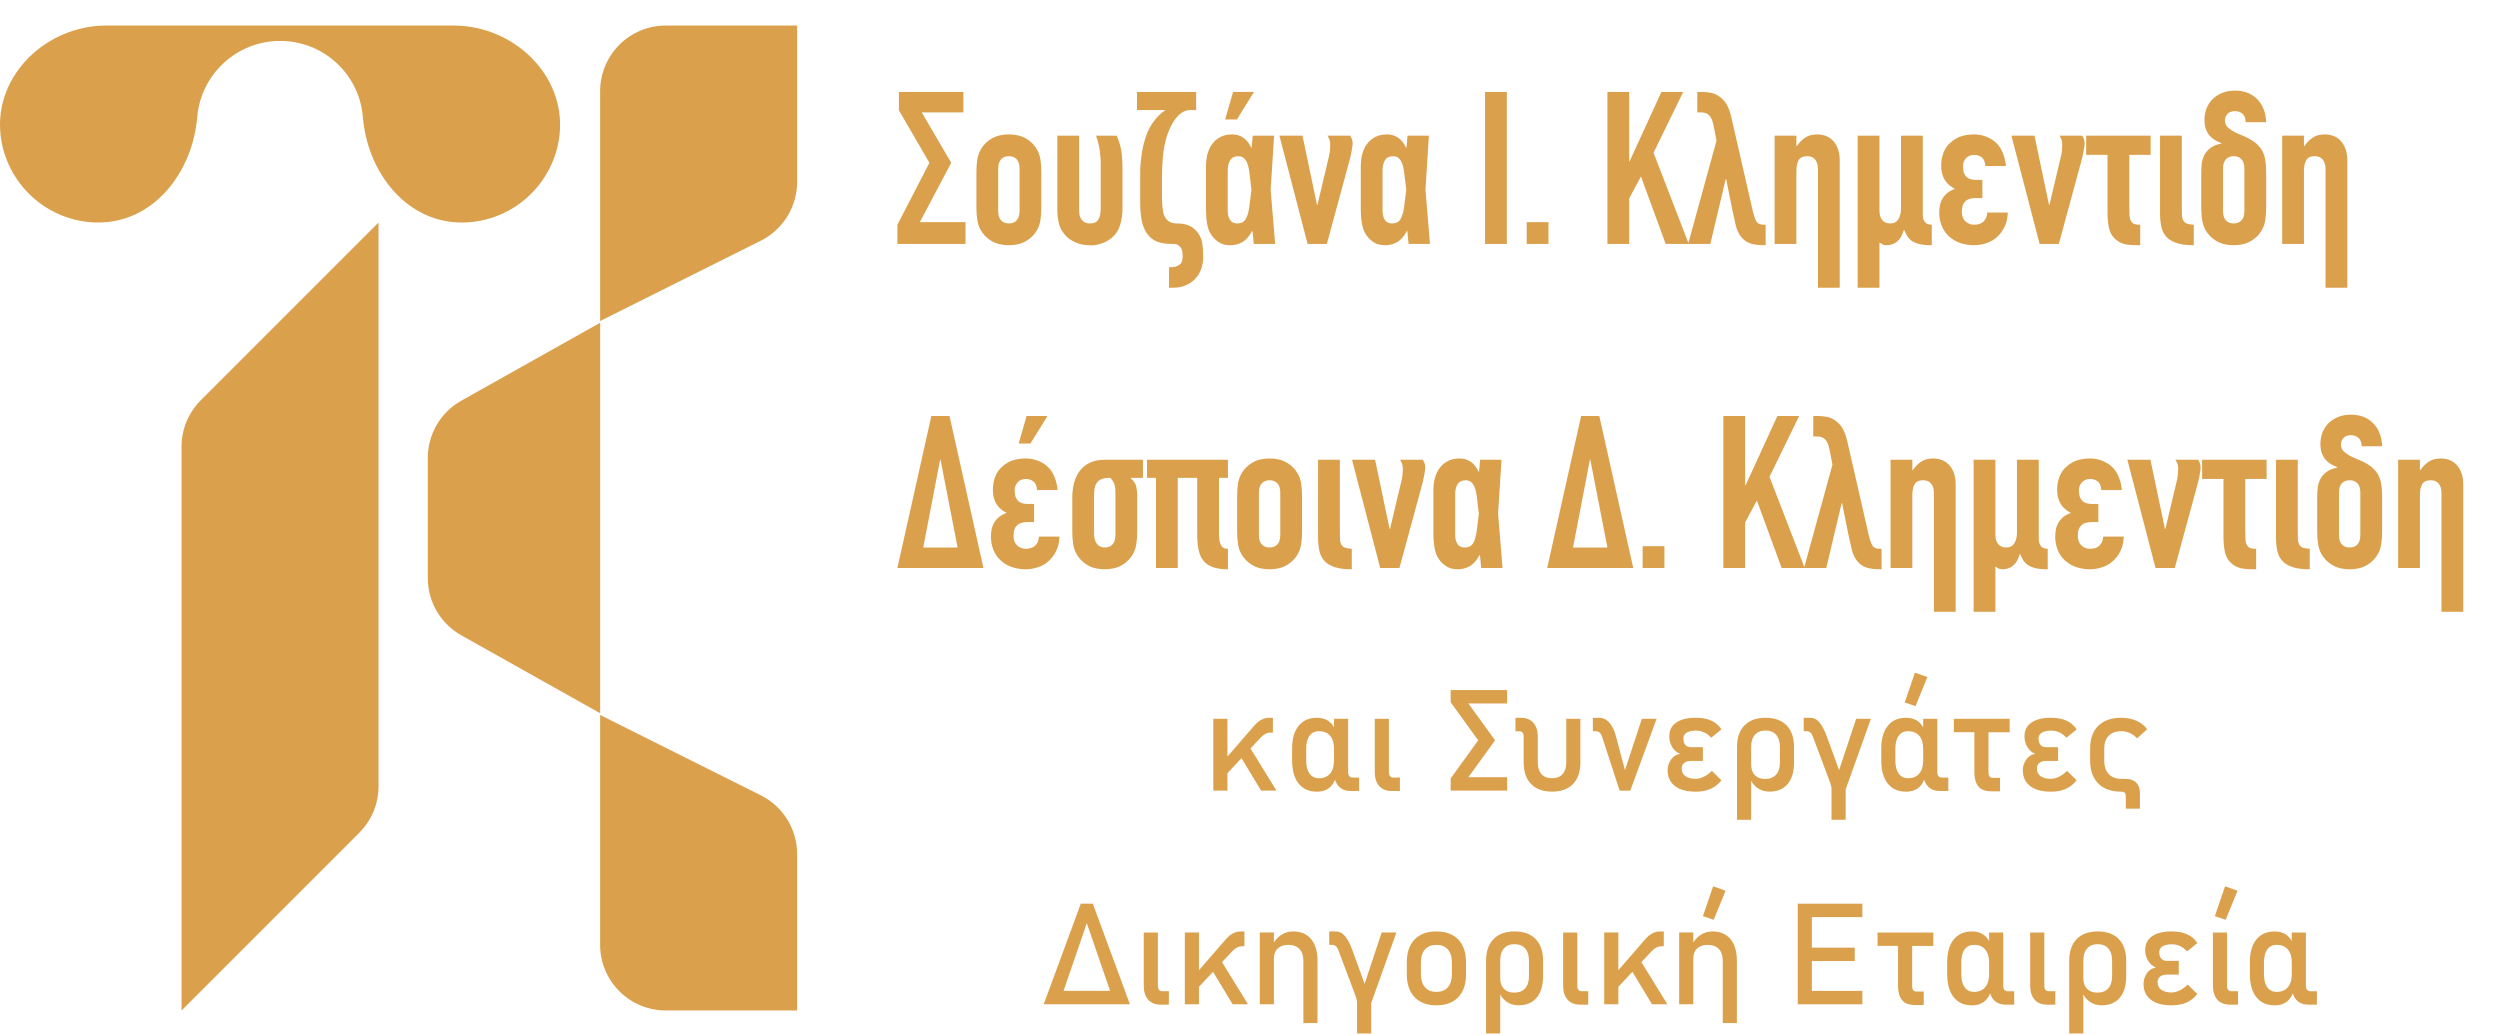
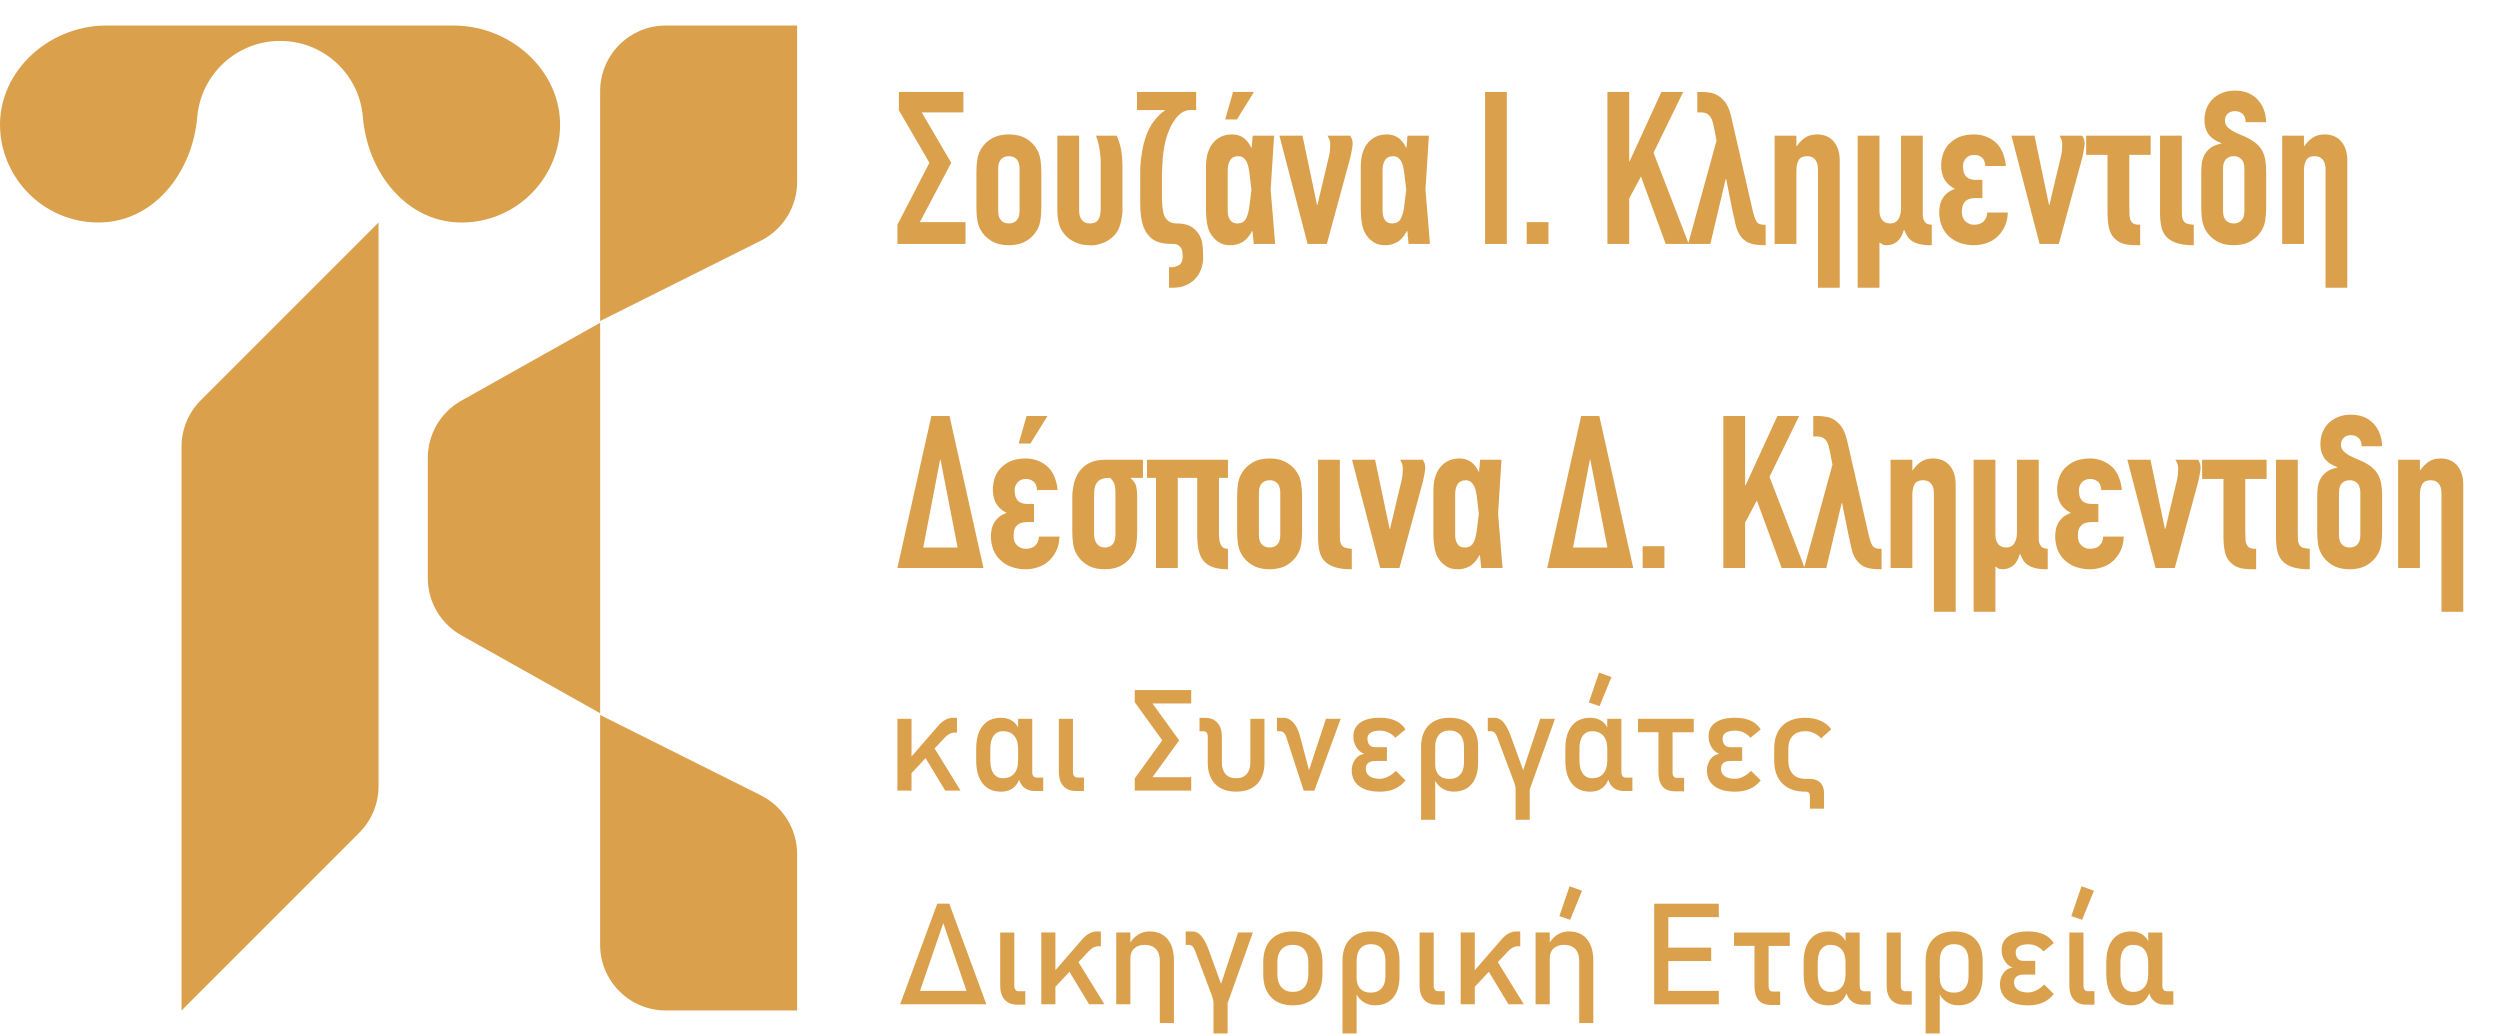
<svg xmlns="http://www.w3.org/2000/svg" viewBox="0 0 1280 529.15" role="img">
  <defs>
    <style>
      .cls-1 {
        fill: #daa04c;
      }
    </style>
  </defs>
  <g>
    <path class="cls-1" d="M92.95,517.35h0V228.71c0-8.92,3.54-17.47,9.85-23.77l91.01-91.01h0v288.65c0,8.92-3.54,17.47-9.85,23.77l-91.01,91.01Z" />
    <path class="cls-1" d="M232.38,13.07H54.39C23.89,13.07-2.88,38.38.25,68.71c2.59,25.09,23.65,44.78,49.31,45.21,28.79.48,49-25.36,51.44-54.06,1.85-21.76,20.16-38.9,42.39-38.9,11.41,0,22.11,4.41,30.11,12.43,7.17,7.15,11.46,16.46,12.28,26.51,2.36,28.71,22.68,54.53,51.48,54.03,25.64-.45,46.68-20.15,49.26-45.22,3.12-30.33-23.65-55.62-54.14-55.62Z" />
    <g>
      <path class="cls-1" d="M236.19,205.15l71.09-39.9v199.93l-71.09-39.9c-10.6-5.95-17.16-17.16-17.16-29.32v-61.49c0-12.16,6.56-23.37,17.16-29.32Z" />
      <path class="cls-1" d="M340.89,13.07c-18.57,0-33.62,15.05-33.62,33.62v117.67l82.27-41.14c11.39-5.69,18.58-17.34,18.58-30.07V13.07h-67.24Z" />
      <path class="cls-1" d="M307.27,366.07v117.67c0,18.57,15.05,33.62,33.62,33.62h67.24v-80.08c0-12.73-7.19-24.38-18.58-30.07l-82.27-41.14Z" />
    </g>
  </g>
  <g>
    <g aria-label="Σουζάνα Ι. Κλημεντιδη">
      <path class="cls-1" d="M459.470,124.900L459.470,115.060L475.870,83.354L460.235,56.459L460.235,47.057L493.253,47.057L493.253,57.552L471.934,57.552L487.021,83.354L470.950,113.748L494.346,113.748L494.346,124.900ZM499.922,88.056Q499.922,84.666 500.360,81.824Q500.797,78.981 502.000,76.795Q503.967,73.187 507.630,71.000Q511.293,68.813 516.540,68.813Q521.788,68.813 525.451,71.000Q529.113,73.187 531.081,76.795Q532.284,78.981 532.721,81.824Q533.159,84.666 533.159,88.056L533.159,106.314Q533.159,109.703 532.721,112.546Q532.284,115.388 531.081,117.575Q529.113,121.183 525.451,123.369Q521.788,125.556 516.540,125.556Q511.293,125.556 507.630,123.369Q503.967,121.183 502.000,117.575Q500.797,115.388 500.360,112.546Q499.922,109.703 499.922,106.314ZM511.074,108.063Q511.074,111.234 512.550,112.819Q514.026,114.404 516.540,114.404Q519.055,114.404 520.531,112.819Q522.007,111.234 522.007,108.063L522.007,86.306Q522.007,83.136 520.531,81.550Q519.055,79.965 516.540,79.965Q514.026,79.965 512.550,81.550Q511.074,83.136 511.074,86.306ZM552.510,69.469L552.510,107.844Q552.510,110.906 553.931,112.655Q555.353,114.404 557.977,114.404Q561.147,114.404 562.350,112.436Q563.553,110.468 563.553,106.751L563.553,85.760Q563.553,84.994 563.553,83.245Q563.553,81.496 563.334,79.255Q563.115,77.013 562.623,74.499Q562.131,71.984 561.147,69.469L571.752,69.469Q572.846,71.875 573.502,74.389Q574.158,76.904 574.376,79.091Q574.595,81.277 574.650,83.026Q574.704,84.776 574.704,85.760L574.704,107.298Q574.704,110.906 573.556,115.006Q572.408,119.105 569.238,121.729Q567.270,123.369 565.247,124.189Q563.225,125.009 561.585,125.337Q559.617,125.775 557.977,125.556Q553.822,125.556 550.816,124.189Q547.809,122.823 546.169,121.183Q542.998,118.012 542.178,114.568Q541.358,111.124 541.358,107.407L541.358,69.469ZM598.538,136.817L599.850,136.817Q601.709,136.817 603.568,135.778Q605.426,134.740 605.535,131.569Q605.535,130.476 605.426,129.273Q605.317,128.071 604.770,127.087Q604.223,126.103 603.240,125.501Q602.256,124.900 600.506,124.900L600.178,124.900Q595.258,124.900 592.197,123.643Q589.136,122.385 586.949,119.105Q585.200,116.372 584.489,112.546Q583.779,108.719 583.779,103.362L583.779,90.242Q583.779,89.586 583.779,87.618Q583.779,85.650 584.052,82.917Q584.325,80.184 584.872,76.904Q585.419,73.624 586.512,70.453Q588.043,65.752 590.721,62.144Q593.400,58.536 596.461,56.568L596.461,56.350L582.139,56.350L582.139,47.057L612.423,47.057L612.423,56.350L609.362,56.350Q607.285,56.350 605.481,57.443Q603.677,58.536 602.146,60.450Q600.616,62.363 599.413,64.823Q598.210,67.283 597.336,70.016Q596.570,72.531 596.078,75.264Q595.586,77.997 595.368,80.676Q595.149,83.354 595.040,85.814Q594.930,88.274 594.930,90.024L594.930,101.285Q594.930,102.269 594.985,103.581Q595.040,104.893 595.204,106.259Q595.368,107.626 595.641,108.883Q595.914,110.140 596.352,110.906Q598.210,114.404 602.365,114.404L602.584,114.404Q606.082,114.404 608.487,115.388Q610.893,116.372 612.533,118.231Q614.938,120.964 615.485,124.135Q616.031,127.305 616.031,131.569Q616.031,135.177 614.883,138.074Q613.735,140.972 611.713,142.994Q609.690,145.017 606.902,146.165Q604.114,147.313 600.944,147.313L598.538,147.313ZM641.942,124.900L641.287,118.340L641.068,118.340Q638.772,122.495 635.984,124.025Q633.196,125.556 629.916,125.556Q626.527,125.556 624.231,124.135Q621.935,122.713 620.404,120.527Q618.655,118.122 618.054,114.568Q617.452,111.015 617.452,107.079L617.452,85.978Q617.452,81.386 618.272,78.653Q619.092,75.920 620.404,74.061Q622.154,71.547 624.778,70.180Q627.402,68.813 630.900,68.813Q633.961,68.813 636.421,70.399Q638.881,71.984 640.631,75.592L640.849,75.592L641.396,69.469L652.329,69.469L650.580,97.130L652.876,124.900ZM628.604,108.063Q628.604,110.687 629.752,112.546Q630.900,114.404 633.524,114.404Q636.476,114.404 637.788,112.218Q639.100,110.031 639.647,105.877L640.740,97.130L639.647,88.056Q638.663,79.965 634.071,79.965Q631.228,79.965 629.916,81.933Q628.604,83.901 628.604,87.290ZM627.292,61.160L631.337,47.057L642.052,47.057L633.305,61.160ZM666.870,69.469L674.304,104.893L674.523,104.893L680.208,80.949Q680.755,78.981 680.919,77.123Q681.083,75.264 681.083,74.280Q681.083,72.859 680.809,71.875Q680.536,70.891 679.661,69.469L691.360,69.469Q691.688,70.016 692.125,71.055Q692.562,72.093 692.562,73.624Q692.562,74.171 692.398,75.209Q692.234,76.248 692.016,77.451Q691.797,78.653 691.524,79.911Q691.251,81.168 690.923,82.261L679.334,124.900L669.494,124.900L655.062,69.469ZM721.207,124.900L720.551,118.340L720.332,118.340Q718.036,122.495 715.249,124.025Q712.461,125.556 709.181,125.556Q705.791,125.556 703.496,124.135Q701.200,122.713 699.669,120.527Q697.920,118.122 697.318,114.568Q696.717,111.015 696.717,107.079L696.717,85.978Q696.717,81.386 697.537,78.653Q698.357,75.920 699.669,74.061Q701.418,71.547 704.042,70.180Q706.666,68.813 710.165,68.813Q713.226,68.813 715.686,70.399Q718.146,71.984 719.895,75.592L720.114,75.592L720.660,69.469L731.593,69.469L729.844,97.130L732.140,124.900ZM707.869,108.063Q707.869,110.687 709.017,112.546Q710.165,114.404 712.789,114.404Q715.741,114.404 717.053,112.218Q718.364,110.031 718.911,105.877L720.004,97.130L718.911,88.056Q717.927,79.965 713.335,79.965Q710.493,79.965 709.181,81.933Q707.869,83.901 707.869,87.290ZM760.347,124.900L760.347,47.057L771.499,47.057L771.499,124.900ZM781.667,124.900L781.667,113.748L792.818,113.748L792.818,124.900ZM822.994,124.900L822.994,47.057L834.145,47.057L834.145,82.589L834.364,82.589L850.654,47.057L861.806,47.057L846.609,78.216L864.649,124.900L852.841,124.900L840.159,90.352L834.145,101.613L834.145,124.900ZM904.008,125.556Q901.384,125.556 899.470,125.337Q897.557,125.119 896.136,124.627Q894.714,124.135 893.676,123.369Q892.637,122.604 891.763,121.620Q889.576,119.105 888.701,115.279Q887.827,111.452 887.061,107.954L883.781,91.664L883.563,91.664L875.691,124.900L864.321,124.900L878.862,71.984L877.659,65.752Q877.331,64.112 876.948,62.636Q876.566,61.160 875.855,60.012Q875.144,58.864 873.942,58.208Q872.739,57.552 870.771,57.552L869.022,57.552L869.022,47.057L870.990,47.057Q873.504,47.057 875.910,47.494Q878.315,47.931 880.392,49.462Q882.797,51.211 884.164,53.671Q885.531,56.131 886.405,59.848L897.448,108.172Q898.213,111.343 899.197,113.202Q900.181,115.060 903.024,115.060L904.008,115.060ZM908.599,124.900L908.599,69.469L919.751,69.469L919.751,74.827L919.970,74.827Q921.719,72.203 924.179,70.508Q926.639,68.813 930.466,68.813Q932.543,68.813 934.620,69.524Q936.697,70.235 938.337,71.875Q939.977,73.515 940.961,76.084Q941.945,78.653 941.945,82.370L941.945,147.313L930.794,147.313L930.794,86.525Q930.794,83.464 929.372,81.714Q927.951,79.965 925.327,79.965Q922.156,79.965 920.954,81.933Q919.751,83.901 919.751,87.618L919.751,124.900ZM984.475,69.469L984.475,104.893Q984.475,107.954 984.475,109.976Q984.475,111.999 985.240,113.202Q986.005,114.404 987.099,114.732Q988.192,115.060 989.067,115.060L989.067,125.556Q985.131,125.556 982.671,124.955Q980.211,124.353 978.735,123.260Q977.259,122.167 976.439,120.745Q975.619,119.324 974.963,117.794L974.744,117.794Q973.542,121.948 971.246,123.752Q968.950,125.556 965.889,125.556Q964.467,125.556 963.593,125.009Q962.718,124.463 962.499,124.244L962.281,124.244L962.281,147.313L951.129,147.313L951.129,69.469L962.281,69.469L962.281,107.844Q962.281,110.906 963.702,112.655Q965.123,114.404 967.747,114.404Q970.699,114.404 972.011,112.163Q973.323,109.922 973.323,106.751L973.323,69.469ZM1016.509,84.994Q1016.290,81.824 1014.650,80.567Q1013.010,79.309 1010.823,79.309Q1008.090,79.309 1006.560,81.058Q1005.029,82.808 1005.029,84.994Q1005.029,85.760 1005.193,87.126Q1005.357,88.493 1006.122,89.696Q1007.653,92.101 1011.698,92.101L1014.978,92.101L1014.978,101.394L1011.479,101.394Q1009.621,101.394 1008.199,101.886Q1006.778,102.378 1005.904,103.471Q1005.029,104.455 1004.756,105.822Q1004.482,107.188 1004.482,108.391Q1004.482,111.671 1006.341,113.366Q1008.199,115.060 1010.714,115.060Q1013.885,115.060 1015.579,113.420Q1017.274,111.780 1017.493,108.828L1027.988,108.828Q1027.879,112.983 1026.348,116.099Q1024.818,119.215 1022.522,121.292Q1020.335,123.369 1017.110,124.463Q1013.885,125.556 1010.605,125.556Q1007.325,125.556 1003.936,124.517Q1000.546,123.479 997.704,120.855Q995.298,118.559 994.096,115.443Q992.893,112.327 992.893,108.828Q992.893,107.079 993.221,105.275Q993.549,103.471 994.478,101.831Q995.408,100.191 996.938,98.879Q998.469,97.567 1000.984,96.693Q998.578,95.490 997.157,93.959Q995.736,92.429 995.025,90.789Q994.314,89.149 994.096,87.564Q993.877,85.978 993.877,84.776Q993.877,81.277 995.080,78.161Q996.282,75.045 998.688,72.968Q1001.530,70.453 1004.592,69.633Q1007.653,68.813 1010.823,68.813Q1013.994,68.813 1017.055,70.016Q1020.116,71.219 1022.303,73.405Q1024.380,75.483 1025.583,78.653Q1026.786,81.824 1027.004,84.994ZM1041.655,69.469L1049.089,104.893L1049.308,104.893L1054.993,80.949Q1055.540,78.981 1055.704,77.123Q1055.868,75.264 1055.868,74.280Q1055.868,72.859 1055.594,71.875Q1055.321,70.891 1054.446,69.469L1066.145,69.469Q1066.473,70.016 1066.910,71.055Q1067.347,72.093 1067.347,73.624Q1067.347,74.171 1067.183,75.209Q1067.019,76.248 1066.801,77.451Q1066.582,78.653 1066.309,79.911Q1066.035,81.168 1065.707,82.261L1054.118,124.900L1044.279,124.900L1029.847,69.469ZM1101.130,79.309L1090.197,79.309L1090.197,104.893Q1090.197,107.954 1090.307,110.031Q1090.416,112.108 1091.072,113.202Q1091.837,114.404 1092.876,114.732Q1093.915,115.060 1095.336,115.060L1095.773,115.060L1095.773,125.556L1094.680,125.556Q1091.837,125.556 1089.924,125.337Q1088.011,125.119 1086.644,124.627Q1085.277,124.135 1084.293,123.424Q1083.309,122.713 1082.325,121.729Q1080.358,119.652 1079.702,116.263Q1079.046,112.874 1079.046,108.719L1079.046,79.309L1068.113,79.309L1068.113,69.469L1101.130,69.469ZM1117.093,104.893Q1117.093,107.954 1117.147,109.922Q1117.202,111.890 1117.967,113.092Q1118.733,114.295 1120.154,114.623Q1121.575,114.951 1123.215,115.060L1123.215,125.556Q1117.858,125.556 1114.523,124.463Q1111.189,123.369 1109.275,121.347Q1107.362,119.324 1106.652,116.263Q1105.941,113.202 1105.941,109.047L1105.941,69.469L1117.093,69.469ZM1149.782,62.582Q1149.782,59.739 1148.197,58.318Q1146.612,56.896 1144.425,56.896Q1141.801,56.896 1140.489,58.318Q1139.177,59.739 1139.177,61.707Q1139.177,62.472 1139.396,63.292Q1139.615,64.112 1140.489,65.042Q1141.364,65.971 1143.113,67.064Q1144.863,68.158 1148.033,69.360Q1151.750,70.891 1154.156,72.640Q1156.561,74.389 1157.927,76.631Q1159.294,78.872 1159.786,81.660Q1160.278,84.448 1160.278,88.056L1160.278,106.314Q1160.278,109.703 1159.841,112.546Q1159.403,115.388 1158.201,117.575Q1156.233,121.183 1152.570,123.369Q1148.908,125.556 1143.660,125.556Q1138.412,125.556 1134.749,123.369Q1131.087,121.183 1129.119,117.575Q1127.916,115.388 1127.479,112.546Q1127.042,109.703 1127.042,106.314L1127.042,88.056Q1127.042,85.978 1127.315,83.737Q1127.588,81.496 1128.627,79.419Q1129.666,77.341 1131.743,75.756Q1133.820,74.171 1137.319,73.515L1137.319,73.296Q1134.804,72.312 1133.109,71.055Q1131.415,69.797 1130.431,68.212Q1129.447,66.627 1129.064,64.932Q1128.682,63.238 1128.682,61.488Q1128.682,58.099 1129.830,55.311Q1130.978,52.523 1133.055,50.555Q1135.132,48.587 1137.975,47.494Q1140.817,46.401 1144.316,46.401Q1151.532,46.401 1155.796,50.883Q1160.059,55.366 1160.278,62.582ZM1138.193,108.063Q1138.193,111.234 1139.669,112.819Q1141.145,114.404 1143.660,114.404Q1146.174,114.404 1147.650,112.819Q1149.126,111.234 1149.126,108.063L1149.126,86.306Q1149.126,83.136 1147.650,81.550Q1146.174,79.965 1143.660,79.965Q1141.145,79.965 1139.669,81.550Q1138.193,83.136 1138.193,86.306ZM1168.478,124.900L1168.478,69.469L1179.630,69.469L1179.630,74.827L1179.848,74.827Q1181.598,72.203 1184.057,70.508Q1186.517,68.813 1190.344,68.813Q1192.421,68.813 1194.499,69.524Q1196.576,70.235 1198.216,71.875Q1199.856,73.515 1200.840,76.084Q1201.824,78.653 1201.824,82.370L1201.824,147.313L1190.672,147.313L1190.672,86.525Q1190.672,83.464 1189.251,81.714Q1187.829,79.965 1185.205,79.965Q1182.035,79.965 1180.832,81.933Q1179.630,83.901 1179.630,87.618L1179.630,124.900Z" />
    </g>
    <g aria-label="Δέσποινα Δ. Κλημεντιδη">
      <path class="cls-1" d="M490.301,280.324L481.555,235.389L481.336,235.389L472.699,280.324ZM503.530,290.820L459.470,290.820L476.854,212.977L486.147,212.977ZM530.972,250.914Q530.753,247.744 529.113,246.487Q527.474,245.229 525.287,245.229Q522.554,245.229 521.023,246.978Q519.492,248.728 519.492,250.914Q519.492,251.680 519.656,253.046Q519.820,254.413 520.586,255.616Q522.116,258.021 526.162,258.021L529.441,258.021L529.441,267.314L525.943,267.314Q524.084,267.314 522.663,267.806Q521.242,268.298 520.367,269.391Q519.492,270.375 519.219,271.742Q518.946,273.108 518.946,274.311Q518.946,277.591 520.804,279.286Q522.663,280.980 525.178,280.980Q528.348,280.980 530.043,279.340Q531.737,277.700 531.956,274.748L542.452,274.748Q542.342,278.903 540.812,282.019Q539.281,285.135 536.985,287.212Q534.799,289.289 531.573,290.383Q528.348,291.476 525.068,291.476Q521.788,291.476 518.399,290.437Q515.010,289.399 512.167,286.775Q509.762,284.479 508.559,281.363Q507.357,278.247 507.357,274.748Q507.357,272.999 507.685,271.195Q508.013,269.391 508.942,267.751Q509.871,266.111 511.402,264.799Q512.933,263.487 515.447,262.613Q513.042,261.410 511.621,259.879Q510.199,258.349 509.489,256.709Q508.778,255.069 508.559,253.484Q508.341,251.898 508.341,250.696Q508.341,247.197 509.543,244.081Q510.746,240.965 513.151,238.888Q515.994,236.373 519.055,235.553Q522.116,234.733 525.287,234.733Q528.458,234.733 531.519,235.936Q534.580,237.139 536.767,239.325Q538.844,241.403 540.047,244.573Q541.249,247.744 541.468,250.914ZM521.570,227.080L525.615,212.977L536.329,212.977L527.583,227.080ZM549.012,254.741Q549.012,250.914 549.886,247.416Q550.761,243.917 552.729,241.239Q554.697,238.560 557.867,236.975Q561.038,235.389 565.630,235.389L585.200,235.389L585.200,244.683L578.968,244.683L578.968,244.901Q581.264,246.869 581.756,249.110Q582.248,251.352 582.248,253.976L582.248,272.234Q582.248,275.623 581.811,278.466Q581.373,281.308 580.171,283.495Q578.203,287.103 574.540,289.289Q570.878,291.476 565.630,291.476Q560.382,291.476 556.719,289.289Q553.057,287.103 551.089,283.495Q549.886,281.308 549.449,278.466Q549.012,275.623 549.012,272.234ZM560.163,273.436Q560.163,276.607 561.639,278.466Q563.115,280.324 565.630,280.324Q568.144,280.324 569.620,278.739Q571.096,277.154 571.096,273.983L571.096,252.445Q571.096,248.837 570.386,247.361Q569.675,245.885 568.472,244.683L568.035,244.683Q565.193,244.683 563.662,245.448Q562.131,246.213 561.311,247.580Q560.491,248.946 560.327,250.750Q560.163,252.554 560.163,254.522ZM628.714,244.683L624.122,244.683L624.122,270.813Q624.122,272.343 624.122,274.092Q624.122,275.842 624.504,277.372Q624.887,278.903 625.762,279.942Q626.636,280.980 628.495,280.980L628.714,280.980L628.714,291.476Q624.231,291.476 621.170,290.437Q618.108,289.399 616.305,287.267Q614.501,285.135 613.735,281.800Q612.970,278.466 612.970,273.874L612.970,244.683L603.021,244.683L603.021,290.820L591.869,290.820L591.869,244.683L587.277,244.683L587.277,235.389L628.714,235.389ZM633.415,253.976Q633.415,250.586 633.852,247.744Q634.289,244.901 635.492,242.715Q637.460,239.107 641.123,236.920Q644.785,234.733 650.033,234.733Q655.281,234.733 658.943,236.920Q662.606,239.107 664.574,242.715Q665.777,244.901 666.214,247.744Q666.651,250.586 666.651,253.976L666.651,272.234Q666.651,275.623 666.214,278.466Q665.777,281.308 664.574,283.495Q662.606,287.103 658.943,289.289Q655.281,291.476 650.033,291.476Q644.785,291.476 641.123,289.289Q637.460,287.103 635.492,283.495Q634.289,281.308 633.852,278.466Q633.415,275.623 633.415,272.234ZM644.566,273.983Q644.566,277.154 646.042,278.739Q647.518,280.324 650.033,280.324Q652.548,280.324 654.024,278.739Q655.499,277.154 655.499,273.983L655.499,252.226Q655.499,249.056 654.024,247.470Q652.548,245.885 650.033,245.885Q647.518,245.885 646.042,247.470Q644.566,249.056 644.566,252.226ZM686.003,270.813Q686.003,273.874 686.057,275.842Q686.112,277.810 686.877,279.012Q687.643,280.215 689.064,280.543Q690.485,280.871 692.125,280.980L692.125,291.476Q686.768,291.476 683.433,290.383Q680.099,289.289 678.186,287.267Q676.272,285.244 675.562,282.183Q674.851,279.122 674.851,274.967L674.851,235.389L686.003,235.389ZM704.042,235.389L711.477,270.813L711.695,270.813L717.380,246.869Q717.927,244.901 718.091,243.043Q718.255,241.184 718.255,240.200Q718.255,238.779 717.982,237.795Q717.708,236.811 716.834,235.389L728.532,235.389Q728.860,235.936 729.298,236.975Q729.735,238.013 729.735,239.544Q729.735,240.091 729.571,241.129Q729.407,242.168 729.188,243.371Q728.970,244.573 728.696,245.831Q728.423,247.088 728.095,248.181L716.506,290.820L706.666,290.820L692.234,235.389ZM758.379,290.820L757.723,284.260L757.505,284.260Q755.209,288.415 752.421,289.945Q749.633,291.476 746.353,291.476Q742.964,291.476 740.668,290.055Q738.372,288.633 736.841,286.447Q735.092,284.042 734.491,280.488Q733.889,276.935 733.889,272.999L733.889,251.898Q733.889,247.306 734.709,244.573Q735.529,241.840 736.841,239.981Q738.591,237.467 741.215,236.100Q743.838,234.733 747.337,234.733Q750.398,234.733 752.858,236.319Q755.318,237.904 757.067,241.512L757.286,241.512L757.833,235.389L768.766,235.389L767.017,263.050L769.312,290.820ZM745.041,273.983Q745.041,276.607 746.189,278.466Q747.337,280.324 749.961,280.324Q752.913,280.324 754.225,278.138Q755.537,275.951 756.083,271.797L757.177,263.050L756.083,253.976Q755.099,245.885 750.508,245.885Q747.665,245.885 746.353,247.853Q745.041,249.821 745.041,253.210ZM822.994,280.324L814.247,235.389L814.029,235.389L805.391,280.324ZM836.223,290.820L792.163,290.820L809.546,212.977L818.839,212.977ZM841.033,290.820L841.033,279.668L852.185,279.668L852.185,290.820ZM882.360,290.820L882.360,212.977L893.512,212.977L893.512,248.509L893.730,248.509L910.021,212.977L921.172,212.977L905.976,244.136L924.015,290.820L912.207,290.820L899.525,256.272L893.512,267.533L893.512,290.820ZM963.374,291.476Q960.750,291.476 958.837,291.257Q956.923,291.039 955.502,290.547Q954.081,290.055 953.042,289.289Q952.004,288.524 951.129,287.540Q948.942,285.025 948.068,281.199Q947.193,277.372 946.428,273.874L943.148,257.584L942.929,257.584L935.057,290.820L923.687,290.820L938.228,237.904L937.025,231.672Q936.697,230.032 936.315,228.556Q935.932,227.080 935.221,225.932Q934.511,224.784 933.308,224.128Q932.105,223.472 930.138,223.472L928.388,223.472L928.388,212.977L930.356,212.977Q932.871,212.977 935.276,213.414Q937.681,213.851 939.759,215.382Q942.164,217.131 943.531,219.591Q944.897,222.051 945.772,225.768L956.814,274.092Q957.579,277.263 958.563,279.122Q959.547,280.980 962.390,280.980L963.374,280.980ZM967.966,290.820L967.966,235.389L979.118,235.389L979.118,240.747L979.336,240.747Q981.086,238.123 983.545,236.428Q986.005,234.733 989.832,234.733Q991.909,234.733 993.987,235.444Q996.064,236.155 997.704,237.795Q999.344,239.435 1000.328,242.004Q1001.312,244.573 1001.312,248.290L1001.312,313.233L990.160,313.233L990.160,252.445Q990.160,249.384 988.739,247.634Q987.317,245.885 984.693,245.885Q981.523,245.885 980.320,247.853Q979.118,249.821 979.118,253.538L979.118,290.820ZM1043.841,235.389L1043.841,270.813Q1043.841,273.874 1043.841,275.896Q1043.841,277.919 1044.606,279.122Q1045.372,280.324 1046.465,280.652Q1047.558,280.980 1048.433,280.980L1048.433,291.476Q1044.497,291.476 1042.037,290.875Q1039.577,290.273 1038.101,289.180Q1036.625,288.087 1035.805,286.665Q1034.985,285.244 1034.329,283.714L1034.111,283.714Q1032.908,287.868 1030.612,289.672Q1028.316,291.476 1025.255,291.476Q1023.834,291.476 1022.959,290.929Q1022.084,290.383 1021.866,290.164L1021.647,290.164L1021.647,313.233L1010.495,313.233L1010.495,235.389L1021.647,235.389L1021.647,273.764Q1021.647,276.826 1023.068,278.575Q1024.490,280.324 1027.114,280.324Q1030.066,280.324 1031.378,278.083Q1032.689,275.842 1032.689,272.671L1032.689,235.389ZM1075.875,250.914Q1075.656,247.744 1074.016,246.487Q1072.376,245.229 1070.190,245.229Q1067.457,245.229 1065.926,246.978Q1064.395,248.728 1064.395,250.914Q1064.395,251.680 1064.559,253.046Q1064.723,254.413 1065.489,255.616Q1067.019,258.021 1071.064,258.021L1074.344,258.021L1074.344,267.314L1070.846,267.314Q1068.987,267.314 1067.566,267.806Q1066.145,268.298 1065.270,269.391Q1064.395,270.375 1064.122,271.742Q1063.849,273.108 1063.849,274.311Q1063.849,277.591 1065.707,279.286Q1067.566,280.980 1070.080,280.980Q1073.251,280.980 1074.946,279.340Q1076.640,277.700 1076.859,274.748L1087.355,274.748Q1087.245,278.903 1085.715,282.019Q1084.184,285.135 1081.888,287.212Q1079.702,289.289 1076.476,290.383Q1073.251,291.476 1069.971,291.476Q1066.691,291.476 1063.302,290.437Q1059.913,289.399 1057.070,286.775Q1054.665,284.479 1053.462,281.363Q1052.260,278.247 1052.260,274.748Q1052.260,272.999 1052.588,271.195Q1052.916,269.391 1053.845,267.751Q1054.774,266.111 1056.305,264.799Q1057.835,263.487 1060.350,262.613Q1057.945,261.410 1056.524,259.879Q1055.102,258.349 1054.392,256.709Q1053.681,255.069 1053.462,253.484Q1053.244,251.898 1053.244,250.696Q1053.244,247.197 1054.446,244.081Q1055.649,240.965 1058.054,238.888Q1060.897,236.373 1063.958,235.553Q1067.019,234.733 1070.190,234.733Q1073.360,234.733 1076.422,235.936Q1079.483,237.139 1081.670,239.325Q1083.747,241.403 1084.949,244.573Q1086.152,247.744 1086.371,250.914ZM1101.021,235.389L1108.455,270.813L1108.674,270.813L1114.359,246.869Q1114.906,244.901 1115.070,243.043Q1115.234,241.184 1115.234,240.200Q1115.234,238.779 1114.961,237.795Q1114.687,236.811 1113.813,235.389L1125.511,235.389Q1125.839,235.936 1126.276,236.975Q1126.714,238.013 1126.714,239.544Q1126.714,240.091 1126.550,241.129Q1126.386,242.168 1126.167,243.371Q1125.948,244.573 1125.675,245.831Q1125.402,247.088 1125.074,248.181L1113.485,290.820L1103.645,290.820L1089.213,235.389ZM1160.497,245.229L1149.564,245.229L1149.564,270.813Q1149.564,273.874 1149.673,275.951Q1149.782,278.028 1150.438,279.122Q1151.204,280.324 1152.242,280.652Q1153.281,280.980 1154.702,280.980L1155.140,280.980L1155.140,291.476L1154.046,291.476Q1151.204,291.476 1149.290,291.257Q1147.377,291.039 1146.010,290.547Q1144.644,290.055 1143.660,289.344Q1142.676,288.633 1141.692,287.649Q1139.724,285.572 1139.068,282.183Q1138.412,278.794 1138.412,274.639L1138.412,245.229L1127.479,245.229L1127.479,235.389L1160.497,235.389ZM1176.459,270.813Q1176.459,273.874 1176.514,275.842Q1176.568,277.810 1177.334,279.012Q1178.099,280.215 1179.520,280.543Q1180.942,280.871 1182.582,280.980L1182.582,291.476Q1177.224,291.476 1173.890,290.383Q1170.555,289.289 1168.642,287.267Q1166.729,285.244 1166.018,282.183Q1165.307,279.122 1165.307,274.967L1165.307,235.389L1176.459,235.389ZM1209.149,228.502Q1209.149,225.659 1207.564,224.238Q1205.978,222.816 1203.792,222.816Q1201.168,222.816 1199.856,224.238Q1198.544,225.659 1198.544,227.627Q1198.544,228.392 1198.762,229.212Q1198.981,230.032 1199.856,230.962Q1200.730,231.891 1202.480,232.984Q1204.229,234.078 1207.400,235.280Q1211.117,236.811 1213.522,238.560Q1215.927,240.309 1217.294,242.551Q1218.661,244.792 1219.153,247.580Q1219.645,250.368 1219.645,253.976L1219.645,272.234Q1219.645,275.623 1219.207,278.466Q1218.770,281.308 1217.567,283.495Q1215.599,287.103 1211.937,289.289Q1208.274,291.476 1203.026,291.476Q1197.778,291.476 1194.116,289.289Q1190.453,287.103 1188.485,283.495Q1187.283,281.308 1186.845,278.466Q1186.408,275.623 1186.408,272.234L1186.408,253.976Q1186.408,251.898 1186.681,249.657Q1186.955,247.416 1187.993,245.339Q1189.032,243.261 1191.109,241.676Q1193.187,240.091 1196.685,239.435L1196.685,239.216Q1194.171,238.232 1192.476,236.975Q1190.781,235.717 1189.797,234.132Q1188.813,232.547 1188.431,230.852Q1188.048,229.158 1188.048,227.408Q1188.048,224.019 1189.196,221.231Q1190.344,218.443 1192.421,216.475Q1194.499,214.507 1197.341,213.414Q1200.184,212.321 1203.682,212.321Q1210.898,212.321 1215.162,216.803Q1219.426,221.286 1219.645,228.502ZM1197.560,273.983Q1197.560,277.154 1199.036,278.739Q1200.512,280.324 1203.026,280.324Q1205.541,280.324 1207.017,278.739Q1208.493,277.154 1208.493,273.983L1208.493,252.226Q1208.493,249.056 1207.017,247.470Q1205.541,245.885 1203.026,245.885Q1200.512,245.885 1199.036,247.470Q1197.560,249.056 1197.560,252.226ZM1227.844,290.820L1227.844,235.389L1238.996,235.389L1238.996,240.747L1239.215,240.747Q1240.964,238.123 1243.424,236.428Q1245.884,234.733 1249.710,234.733Q1251.788,234.733 1253.865,235.444Q1255.942,236.155 1257.582,237.795Q1259.222,239.435 1260.206,242.004Q1261.190,244.573 1261.190,248.290L1261.190,313.233L1250.038,313.233L1250.038,252.445Q1250.038,249.384 1248.617,247.634Q1247.196,245.885 1244.572,245.885Q1241.401,245.885 1240.199,247.853Q1238.996,249.821 1238.996,253.538L1238.996,290.820Z" />
    </g>
  </g>
-   <g transform="translate(73.500 0)">
+   <g>
    <path class="cls-1" d="M479.87,462.69l-18.99,51.5h44.14l-18.99-51.5h-6.16ZM471.04,507.33l11.91-34.68,11.91,34.68h-23.83Z" />
    <path class="cls-1" d="M519.91,506.76c-.39-.5-.58-1.18-.58-2.05v-27.27h-7.23v27.2c0,3.09.76,5.49,2.27,7.19,1.51,1.7,3.62,2.55,6.34,2.55h4.25v-6.87h-3.4c-.71,0-1.26-.25-1.65-.74Z" />
    <path class="cls-1" d="M557.48,486.96c.78-.83,1.58-1.45,2.41-1.86.83-.41,1.68-.62,2.55-.62h1.2v-7.58h-1.91c-1.37,0-2.69.33-3.95.99-1.26.66-2.47,1.65-3.63,2.98l-13.78,15.89v-19.33h-7.23v36.77h7.23v-8.95l7.19-7.69,10.06,16.64h7.86l-13.3-21.58,5.29-5.66Z" />
    <path class="cls-1" d="M588.51,476.9c-2.22,0-4.25.6-6.07,1.81-1.46.96-2.69,2.26-3.7,3.86v-5.14h-7.23v36.77h7.23v-23.27c0-2.27.64-4.03,1.93-5.28,1.29-1.25,3.11-1.88,5.47-1.88s4.35.71,5.69,2.13c1.33,1.42,2,3.42,2,6.02v31.88h7.23v-31.92c0-4.77-1.09-8.46-3.28-11.07-2.18-2.61-5.27-3.91-9.26-3.91Z" />
    <path class="cls-1" d="M633.92,477.43l-8.74,26.31-6.21-17.1c-1.16-3.21-2.41-5.64-3.77-7.28-1.36-1.64-2.96-2.46-4.8-2.46h-3.33v6.87h1.56c.71,0,1.32.23,1.84.69.52.46.96,1.16,1.31,2.11l8.89,23.7c.21.57.37,1.14.48,1.72s.16,1.17.16,1.79v15.37h7.23v-15.55l12.93-36.17h-7.54Z" />
    <path class="cls-1" d="M661.94,476.9c-4.82,0-8.55,1.38-11.19,4.14-2.64,2.76-3.97,6.66-3.97,11.69v5.99c0,5.08,1.32,9.01,3.97,11.81,2.64,2.8,6.38,4.2,11.19,4.2s8.55-1.39,11.19-4.16c2.64-2.77,3.97-6.69,3.97-11.74v-6.09c0-5.03-1.32-8.93-3.97-11.69-2.64-2.76-6.38-4.14-11.19-4.14ZM669.87,498.82c0,2.86-.69,5.08-2.07,6.66s-3.34,2.37-5.86,2.37-4.45-.79-5.84-2.37c-1.39-1.58-2.09-3.8-2.09-6.66v-6.09c0-2.86.7-5.07,2.09-6.62,1.39-1.56,3.34-2.34,5.84-2.34s4.48.78,5.86,2.34,2.07,3.77,2.07,6.62v6.09Z" />
    <path class="cls-1" d="M701.96,476.9c-4.63,0-8.22,1.3-10.77,3.91s-3.83,6.31-3.83,11.1v37.23h7.23v-19.95c.8,1.4,1.79,2.58,3.01,3.49,1.82,1.36,3.95,2.04,6.41,2.04,3.99,0,7.08-1.3,9.26-3.9,2.18-2.6,3.28-6.25,3.28-10.95v-7.97c0-4.79-1.27-8.5-3.81-11.1-2.54-2.61-6.13-3.91-10.79-3.91ZM709.33,499.89c0,2.64-.66,4.69-1.97,6.15s-3.16,2.18-5.54,2.18-4.07-.66-5.33-1.97c-1.26-1.31-1.9-3.15-1.9-5.51v-8.82c0-2.72.64-4.81,1.93-6.29,1.29-1.48,3.1-2.21,5.44-2.21s4.15.74,5.44,2.21c1.29,1.48,1.93,3.57,1.93,6.29v7.97Z" />
    <path class="cls-1" d="M734.64,506.76c-.39-.5-.58-1.18-.58-2.05v-27.27h-7.23v27.2c0,3.09.76,5.49,2.27,7.19,1.51,1.7,3.62,2.55,6.34,2.55h4.25v-6.87h-3.4c-.71,0-1.26-.25-1.65-.74Z" />
    <path class="cls-1" d="M772.2,486.96c.78-.83,1.58-1.45,2.41-1.86.83-.41,1.68-.62,2.55-.62h1.2v-7.58h-1.91c-1.37,0-2.69.33-3.95.99-1.26.66-2.47,1.65-3.63,2.98l-13.78,15.89v-19.33h-7.23v36.77h7.23v-8.95l7.19-7.69,10.06,16.64h7.86l-13.3-21.58,5.29-5.66Z" />
    <path class="cls-1" d="M803.23,476.9c-2.22,0-4.25.6-6.07,1.81-1.46.96-2.69,2.26-3.7,3.86v-5.14h-7.23v36.77h7.23v-23.27c0-2.27.64-4.03,1.93-5.28,1.29-1.25,3.11-1.88,5.47-1.88s4.35.71,5.69,2.13c1.33,1.42,2,3.42,2,6.02v31.88h7.23v-31.92c0-4.77-1.09-8.46-3.28-11.07-2.18-2.61-5.27-3.91-9.26-3.91Z" />
    <polygon class="cls-1" points="809.99 456.06 803.62 453.78 798.4 469.06 803.91 470.94 809.99 456.06" />
    <polygon class="cls-1" points="850.45 462.69 846.94 462.69 846.94 514.2 850.45 514.2 854.17 514.2 880.03 514.2 880.03 507.33 854.17 507.33 854.17 492.06 876.13 492.06 876.13 485.19 854.17 485.19 854.17 469.57 880.03 469.57 880.03 462.69 854.17 462.69 850.45 462.69" />
    <path class="cls-1" d="M887.82,484.3h10.48v20.51c0,3.14.68,5.55,2.04,7.23,1.36,1.68,3.55,2.51,6.57,2.51h4.53v-6.87h-3.83c-.69,0-1.2-.25-1.56-.74s-.53-1.18-.53-2.05v-20.58h10.84v-6.87h-28.55v6.87Z" />
    <path class="cls-1" d="M952.73,506.76c-.39-.5-.58-1.18-.58-2.05v-27.27h-7.23v4.41c-.33-.62-.71-1.2-1.15-1.72-1.81-2.15-4.35-3.22-7.63-3.22-4.04,0-7.16,1.38-9.37,4.14-2.21,2.76-3.31,6.66-3.31,11.69v5.99c0,5.08,1.1,9.01,3.31,11.81,2.21,2.8,5.33,4.2,9.37,4.2,3.28,0,5.83-1.08,7.63-3.24.69-.83,1.25-1.79,1.68-2.88.38,1.26.95,2.34,1.74,3.22,1.51,1.7,3.62,2.55,6.34,2.55h4.25v-6.87h-3.4c-.71,0-1.26-.25-1.65-.74ZM942.9,505.48c-1.35,1.58-3.25,2.37-5.7,2.37-2.08,0-3.68-.79-4.82-2.37s-1.7-3.8-1.7-6.66v-6.09c0-2.86.57-5.07,1.7-6.62s2.74-2.34,4.82-2.34c2.46,0,4.36.78,5.7,2.34s2.02,3.77,2.02,6.62v6.09c0,2.86-.67,5.08-2.02,6.66Z" />
    <path class="cls-1" d="M973.77,506.76c-.39-.5-.58-1.18-.58-2.05v-27.27h-7.23v27.2c0,3.09.76,5.49,2.27,7.19,1.51,1.7,3.62,2.55,6.34,2.55h4.25v-6.87h-3.4c-.71,0-1.26-.25-1.65-.74Z" />
    <path class="cls-1" d="M1000.53,476.9c-4.63,0-8.22,1.3-10.77,3.91s-3.83,6.31-3.83,11.1v37.23h7.23v-19.95c.8,1.4,1.79,2.58,3.01,3.49,1.82,1.36,3.95,2.04,6.41,2.04,3.99,0,7.08-1.3,9.26-3.9,2.18-2.6,3.28-6.25,3.28-10.95v-7.97c0-4.79-1.27-8.5-3.81-11.1-2.54-2.61-6.13-3.91-10.79-3.91ZM1007.9,499.89c0,2.64-.66,4.69-1.97,6.15s-3.16,2.18-5.54,2.18-4.07-.66-5.33-1.97c-1.26-1.31-1.9-3.15-1.9-5.51v-8.82c0-2.72.64-4.81,1.93-6.29,1.29-1.48,3.1-2.21,5.44-2.21s4.15.74,5.44,2.21c1.29,1.48,1.93,3.57,1.93,6.29v7.97Z" />
    <path class="cls-1" d="M1033.74,484.51c1.12-.68,2.69-1.03,4.69-1.03,3.09,0,5.71,1.22,7.86,3.65l5.24-4.29c-1.25-1.98-2.97-3.47-5.15-4.46-2.18-.99-4.84-1.49-7.95-1.49-4.32,0-7.67.82-10.04,2.46s-3.56,4-3.56,7.07v.04c0,1.94.48,3.73,1.45,5.37.97,1.64,2.33,2.83,4.07,3.56-2.01.31-3.57,1.3-4.69,2.99-1.12,1.69-1.68,3.45-1.68,5.3v.04c0,3.49,1.25,6.2,3.75,8.13,2.5,1.92,6.06,2.89,10.66,2.89,2.88,0,5.41-.48,7.6-1.45,2.18-.97,4.03-2.42,5.54-4.36l-4.92-4.85c-1.35,1.37-2.75,2.39-4.2,3.06s-2.79,1.01-4.02,1.01c-2.27,0-4.03-.45-5.3-1.36-1.26-.91-1.9-2.18-1.9-3.81v-.04c0-1.25.41-2.22,1.24-2.9.83-.68,1.98-1.03,3.47-1.03h6.13v-7.05h-6.13c-1.23,0-2.18-.39-2.85-1.17s-1.01-1.88-1.01-3.29v-.04c0-1.28.56-2.26,1.68-2.94Z" />
    <path class="cls-1" d="M1067.32,506.76c-.39-.5-.58-1.18-.58-2.05v-27.27h-7.23v27.2c0,3.09.76,5.49,2.27,7.19,1.51,1.7,3.62,2.55,6.34,2.55h4.25v-6.87h-3.4c-.71,0-1.26-.25-1.65-.74Z" />
    <polygon class="cls-1" points="1072.11 456.06 1065.74 453.78 1060.52 469.06 1066.03 470.94 1072.11 456.06" />
    <path class="cls-1" d="M1109.35,507.5c-.71,0-1.26-.25-1.65-.74s-.58-1.18-.58-2.05v-27.27h-7.23v4.41c-.33-.62-.71-1.2-1.15-1.72-1.81-2.15-4.35-3.22-7.63-3.22-4.04,0-7.16,1.38-9.37,4.14-2.21,2.76-3.31,6.66-3.31,11.69v5.99c0,5.08,1.1,9.01,3.31,11.81,2.21,2.8,5.33,4.2,9.37,4.2,3.28,0,5.83-1.08,7.63-3.24.69-.83,1.25-1.79,1.68-2.88.38,1.26.95,2.34,1.74,3.22,1.51,1.7,3.62,2.55,6.34,2.55h4.25v-6.87h-3.4ZM1097.87,505.48c-1.35,1.58-3.25,2.37-5.7,2.37-2.08,0-3.68-.79-4.82-2.37s-1.7-3.8-1.7-6.66v-6.09c0-2.86.57-5.07,1.7-6.62s2.74-2.34,4.82-2.34c2.46,0,4.36.78,5.7,2.34s2.02,3.77,2.02,6.62v6.09c0,2.86-.67,5.08-2.02,6.66Z" />
  </g>
-   <g aria-label="και Συνεργάτες" transform="translate(161.750 0)">
+   <g aria-label="και Συνεργάτες">
    <g transform="translate(-73.670 -109.4)">
      <path class="cls-1" d="M557.48,486.96c.78-.83,1.58-1.45,2.41-1.86.83-.41,1.68-.62,2.55-.62h1.2v-7.58h-1.91c-1.37,0-2.69.33-3.95.99-1.26.66-2.47,1.65-3.63,2.98l-13.78,15.89v-19.33h-7.23v36.77h7.23v-8.95l7.19-7.69,10.06,16.64h7.86l-13.3-21.58,5.29-5.66Z" />
    </g>
    <g transform="translate(-423.650 -109.4)">
      <path class="cls-1" d="M952.73,506.76c-.39-.5-.58-1.18-.58-2.05v-27.27h-7.23v4.41c-.33-.62-.71-1.2-1.15-1.72-1.81-2.15-4.35-3.22-7.63-3.22-4.04,0-7.16,1.38-9.37,4.14-2.21,2.76-3.31,6.66-3.31,11.69v5.99c0,5.08,1.1,9.01,3.31,11.81,2.21,2.8,5.33,4.2,9.37,4.2,3.28,0,5.83-1.08,7.63-3.24.69-.83,1.25-1.79,1.68-2.88.38,1.26.95,2.34,1.74,3.22,1.51,1.7,3.62,2.55,6.34,2.55h4.25v-6.87h-3.4c-.71,0-1.26-.25-1.65-.74ZM942.9,505.48c-1.35,1.58-3.25,2.37-5.7,2.37-2.08,0-3.68-.79-4.82-2.37s-1.7-3.8-1.7-6.66v-6.09c0-2.86.57-5.07,1.7-6.62s2.74-2.34,4.82-2.34c2.46,0,4.36.78,5.7,2.34s2.02,3.77,2.02,6.62v6.09c0,2.86-.67,5.08-2.02,6.66Z" />
    </g>
    <g transform="translate(30.030 -109.4)">
      <path class="cls-1" d="M519.91,506.76c-.39-.5-.58-1.18-.58-2.05v-27.27h-7.23v27.2c0,3.09.76,5.49,2.27,7.19,1.51,1.7,3.62,2.55,6.34,2.55h4.25v-6.87h-3.4c-.71,0-1.26-.25-1.65-.74Z" />
    </g>
    <g transform="translate(52.630 0)">
      <polygon class="cls-1" points="528.36 359.53 542.46 379.05 528.36 398.56 528.36 404.8 557.27 404.8 557.27 397.93 537.43 397.93 551.1 379.05 537.43 360.17 557.27 360.17 557.27 353.3 528.36 353.3 528.36 359.53" />
      <path class="cls-1" d="M587.55,390.38c0,2.57-.64,4.56-1.91,5.97s-3.07,2.11-5.38,2.11-4.11-.7-5.38-2.11-1.91-3.39-1.91-5.97v-13.11c0-3.09-.75-5.49-2.25-7.19-1.5-1.7-3.62-2.55-6.36-2.55h-2.83v6.87h1.98c1.49,0,2.23.93,2.23,2.8v13.18c0,4.75,1.26,8.42,3.79,11.03,2.53,2.61,6.1,3.91,10.73,3.91s8.21-1.3,10.73-3.91c2.53-2.61,3.79-6.29,3.79-11.03v-22.35h-7.23v22.35Z" />
      <path class="cls-1" d="M617.59,394.28l-4.53-17.04c-.57-2.2-1.29-4.01-2.16-5.45-.87-1.44-1.85-2.51-2.94-3.22-1.09-.71-2.24-1.06-3.47-1.06h-3.33v6.87h1.56c.71,0,1.33.23,1.88.69.54.46.97,1.16,1.28,2.11l9,27.63h5.45l13.46-36.77h-7.54l-8.64,26.25Z" />
      <path class="cls-1" d="M649.2,375.11c1.12-.68,2.69-1.03,4.69-1.03,3.09,0,5.71,1.22,7.86,3.65l5.24-4.29c-1.25-1.98-2.97-3.47-5.15-4.46-2.18-.99-4.84-1.49-7.95-1.49-4.32,0-7.67.82-10.04,2.46s-3.56,4-3.56,7.07v.04c0,1.94.48,3.73,1.45,5.37.97,1.64,2.33,2.83,4.07,3.56-2.01.31-3.57,1.3-4.69,2.99-1.12,1.69-1.68,3.45-1.68,5.3v.04c0,3.49,1.25,6.2,3.75,8.13,2.5,1.92,6.06,2.89,10.66,2.89,2.88,0,5.41-.48,7.6-1.45,2.18-.97,4.03-2.42,5.54-4.36l-4.92-4.85c-1.35,1.37-2.75,2.39-4.2,3.06s-2.79,1.01-4.02,1.01c-2.27,0-4.03-.45-5.3-1.36-1.26-.91-1.9-2.18-1.9-3.81v-.04c0-1.25.41-2.22,1.24-2.9.83-.68,1.98-1.03,3.47-1.03h6.13v-7.05h-6.13c-1.23,0-2.18-.39-2.85-1.17s-1.01-1.88-1.01-3.29v-.04c0-1.28.56-2.26,1.68-2.94Z" />
      <path class="cls-1" d="M689.57,367.5c-4.63,0-8.22,1.3-10.77,3.91s-3.83,6.31-3.83,11.1v37.23h7.23v-19.95c.8,1.4,1.79,2.58,3.01,3.49,1.82,1.36,3.95,2.04,6.41,2.04,3.99,0,7.08-1.3,9.26-3.9,2.18-2.6,3.28-6.25,3.28-10.95v-7.97c0-4.79-1.27-8.5-3.81-11.1-2.54-2.61-6.13-3.91-10.79-3.91ZM696.93,390.49c0,2.64-.66,4.69-1.97,6.15s-3.16,2.18-5.54,2.18-4.07-.66-5.33-1.97c-1.26-1.31-1.9-3.15-1.9-5.51v-8.82c0-2.72.64-4.81,1.93-6.29,1.29-1.48,3.1-2.21,5.44-2.21s4.15.74,5.44,2.21c1.29,1.48,1.93,3.57,1.93,6.29v7.97Z" />
      <path class="cls-1" d="M735.97,368.03l-8.74,26.31-6.21-17.1c-1.16-3.21-2.41-5.64-3.77-7.28-1.36-1.64-2.96-2.46-4.8-2.46h-3.33v6.87h1.56c.71,0,1.32.23,1.84.69.52.46.96,1.16,1.31,2.11l8.89,23.7c.21.57.37,1.14.48,1.72s.16,1.17.16,1.79v15.37h7.23v-15.55l12.93-36.17h-7.54Z" />
      <polygon class="cls-1" points="772.44 346.66 766.07 344.38 760.85 359.66 766.36 361.54 772.44 346.66" />
      <path class="cls-1" d="M778.1,397.36c-.39-.5-.58-1.18-.58-2.05v-27.27h-7.23v4.41c-.33-.62-.71-1.2-1.15-1.72-1.81-2.15-4.35-3.22-7.63-3.22-4.04,0-7.16,1.38-9.37,4.14-2.21,2.76-3.31,6.66-3.31,11.69v5.99c0,5.08,1.1,9.01,3.31,11.81,2.21,2.8,5.33,4.2,9.37,4.2,3.28,0,5.83-1.08,7.63-3.24.69-.83,1.25-1.79,1.68-2.88.38,1.26.95,2.34,1.74,3.22,1.51,1.7,3.62,2.55,6.34,2.55h4.25v-6.87h-3.4c-.71,0-1.26-.25-1.65-.74ZM768.27,396.08c-1.35,1.58-3.25,2.37-5.7,2.37-2.08,0-3.68-.79-4.82-2.37s-1.7-3.8-1.7-6.66v-6.09c0-2.86.57-5.07,1.7-6.62s2.74-2.34,4.82-2.34c2.46,0,4.36.78,5.7,2.34s2.02,3.77,2.02,6.62v6.09c0,2.86-.67,5.08-2.02,6.66Z" />
      <path class="cls-1" d="M786.02,374.9h10.48v20.51c0,3.14.68,5.55,2.04,7.23,1.36,1.68,3.55,2.51,6.57,2.51h4.53v-6.87h-3.83c-.69,0-1.2-.25-1.56-.74s-.53-1.18-.53-2.05v-20.58h10.84v-6.87h-28.55v6.87Z" />
      <path class="cls-1" d="M831.06,375.11c1.12-.68,2.69-1.03,4.69-1.03,3.09,0,5.71,1.22,7.86,3.65l5.24-4.29c-1.25-1.98-2.97-3.47-5.15-4.46-2.18-.99-4.84-1.49-7.95-1.49-4.32,0-7.67.82-10.04,2.46s-3.56,4-3.56,7.07v.04c0,1.94.48,3.73,1.45,5.37.97,1.64,2.33,2.83,4.07,3.56-2.01.31-3.57,1.3-4.69,2.99-1.12,1.69-1.68,3.45-1.68,5.3v.04c0,3.49,1.25,6.2,3.75,8.13,2.5,1.92,6.06,2.89,10.66,2.89,2.88,0,5.41-.48,7.6-1.45,2.18-.97,4.03-2.42,5.54-4.36l-4.92-4.85c-1.35,1.37-2.75,2.39-4.2,3.06s-2.79,1.01-4.02,1.01c-2.27,0-4.03-.45-5.3-1.36-1.26-.91-1.9-2.18-1.9-3.81v-.04c0-1.25.41-2.22,1.24-2.9.83-.68,1.98-1.03,3.47-1.03h6.13v-7.05h-6.13c-1.23,0-2.18-.39-2.85-1.17s-1.01-1.88-1.01-3.29v-.04c0-1.28.56-2.26,1.68-2.94Z" />
      <path class="cls-1" d="M873.9,398.78h-2.13c-2.79,0-4.95-.83-6.48-2.48-1.54-1.65-2.3-3.98-2.3-6.98v-6.02c0-2.83.77-5.03,2.3-6.59,1.53-1.56,3.7-2.34,6.48-2.34,1.53,0,3,.32,4.39.96,1.39.64,2.6,1.55,3.61,2.73l5.21-4.68c-1.37-1.89-3.21-3.34-5.53-4.36-2.32-1.02-4.91-1.52-7.79-1.52-5.05,0-8.97,1.38-11.74,4.13-2.78,2.75-4.16,6.64-4.16,11.67v6.02c0,5.08,1.39,9.01,4.16,11.81,2.77,2.8,6.69,4.2,11.74,4.2.94,0,1.58.21,1.9.62s.48.97.48,1.68v6.41h7.23v-7.97c0-2.31-.64-4.11-1.93-5.38-1.29-1.28-3.1-1.91-5.44-1.91Z" />
    </g>
  </g>
</svg>
